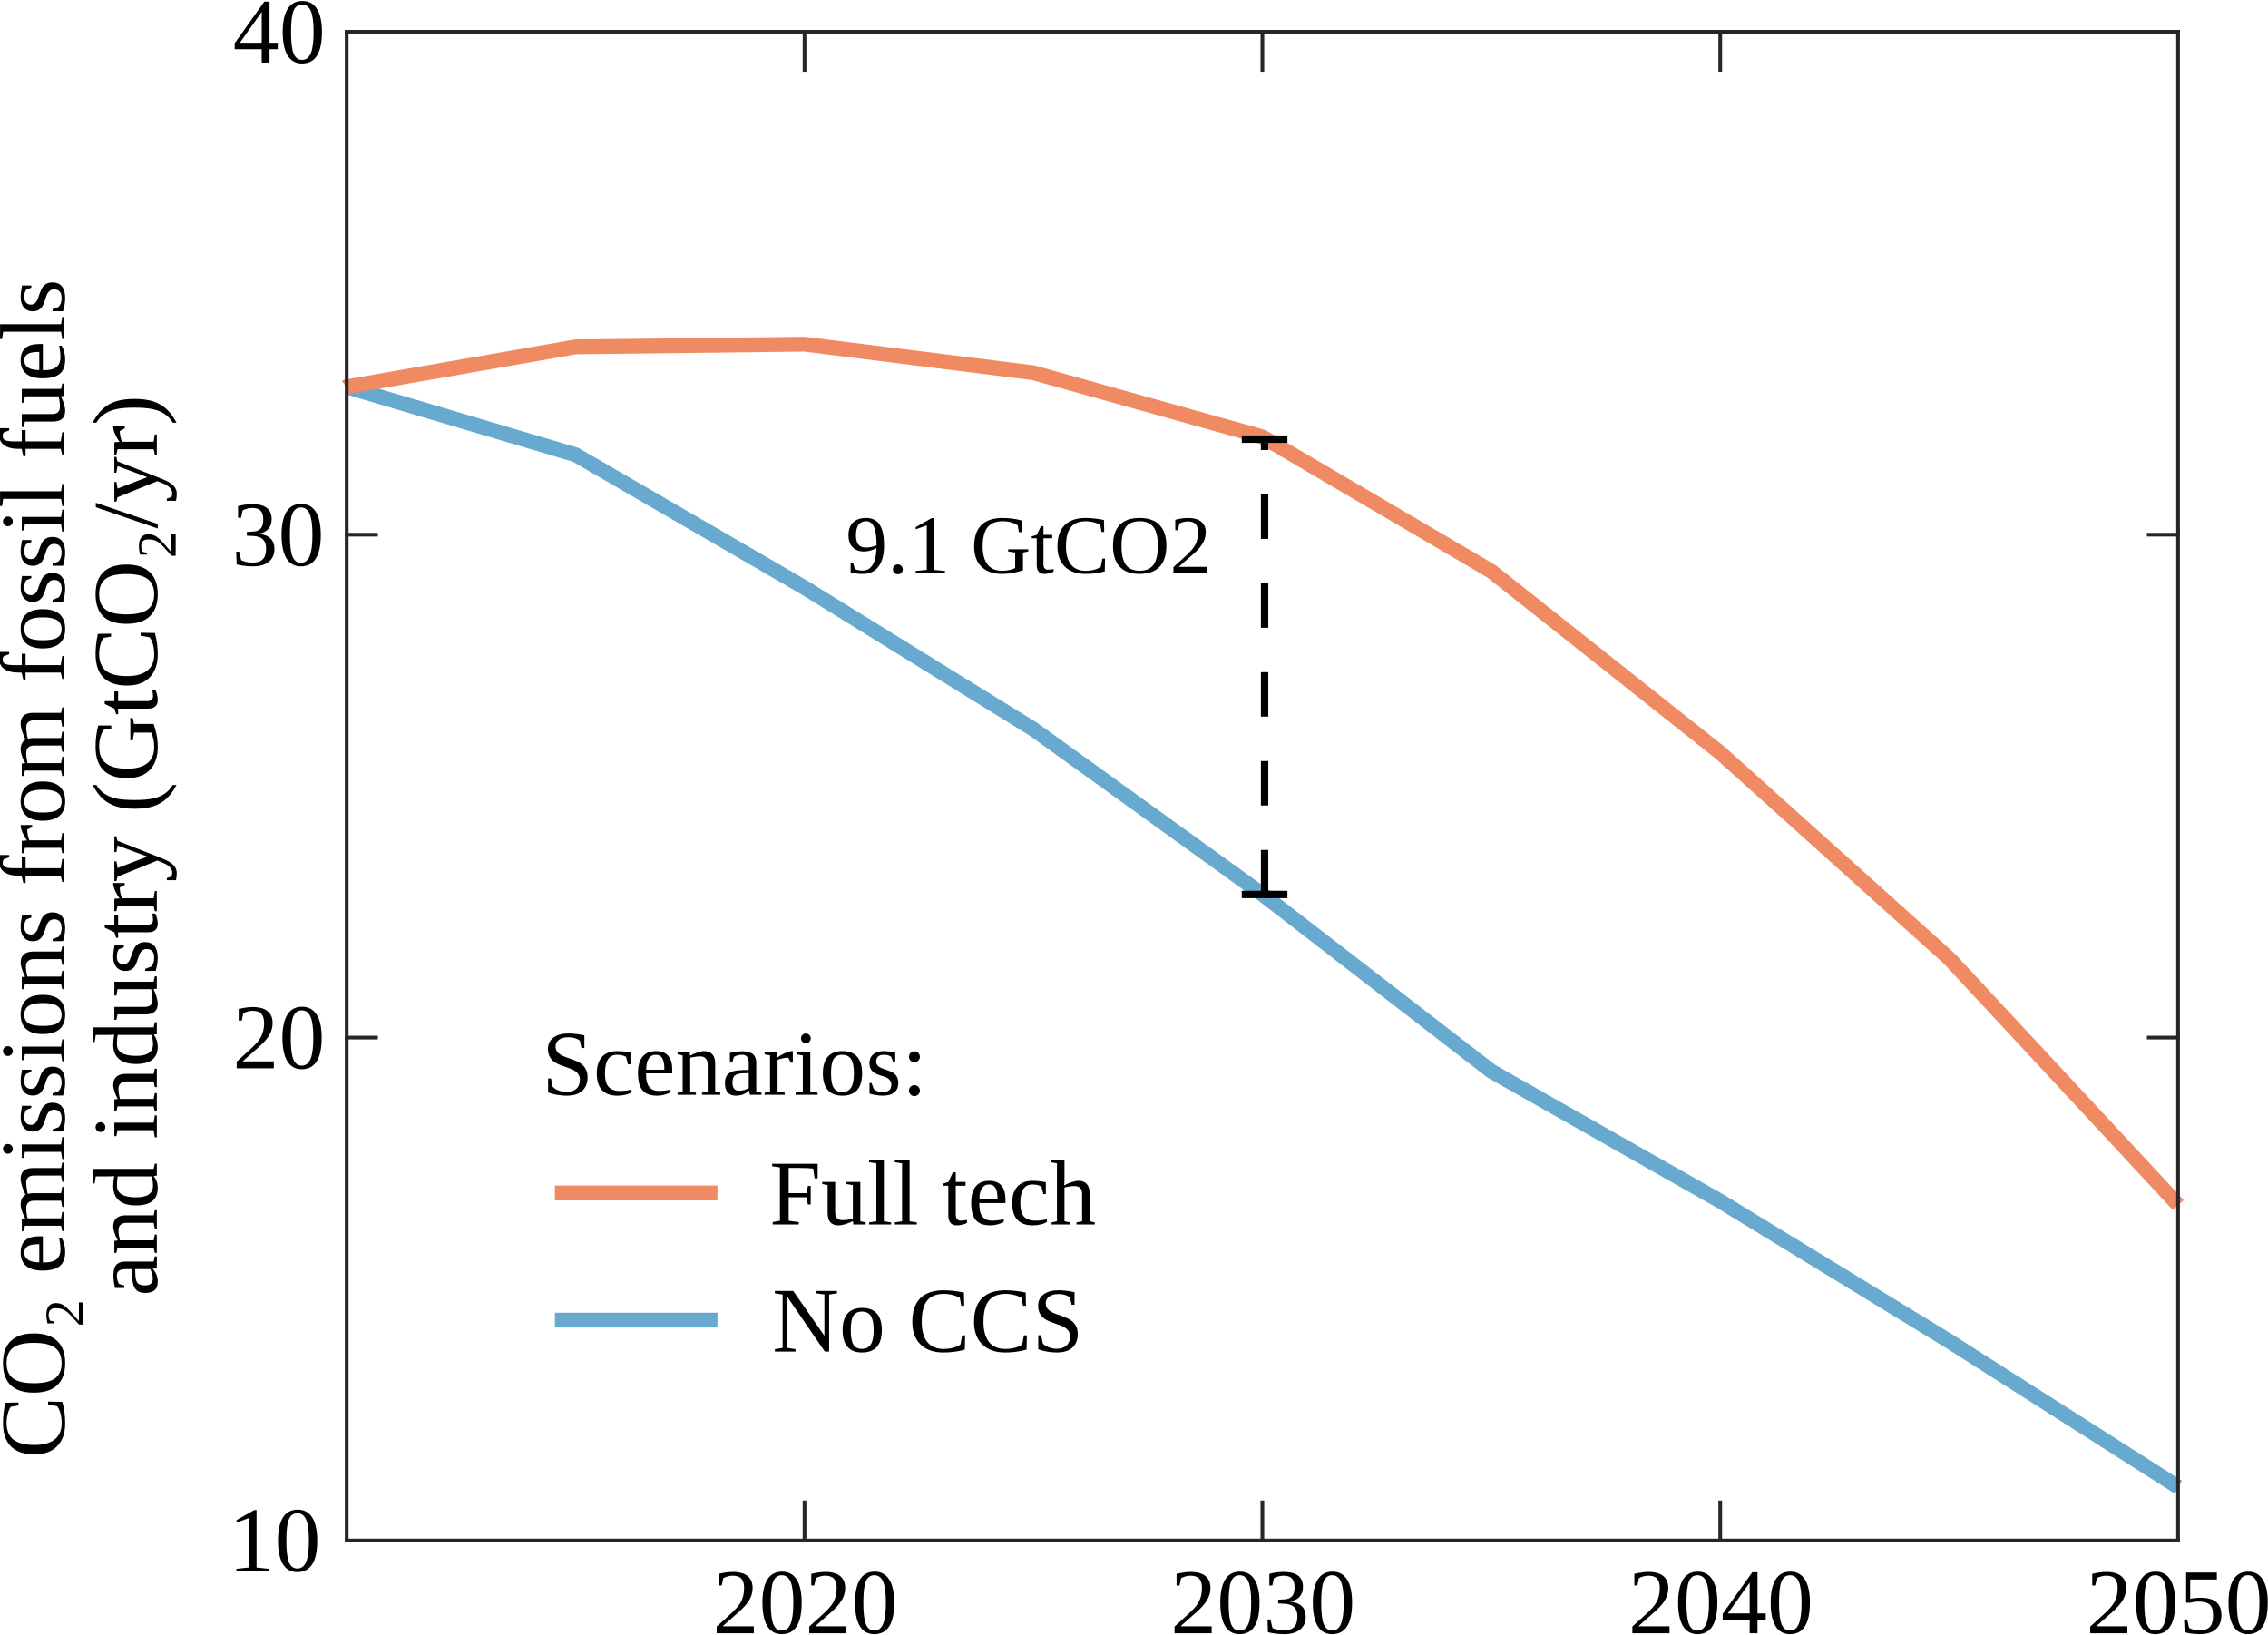
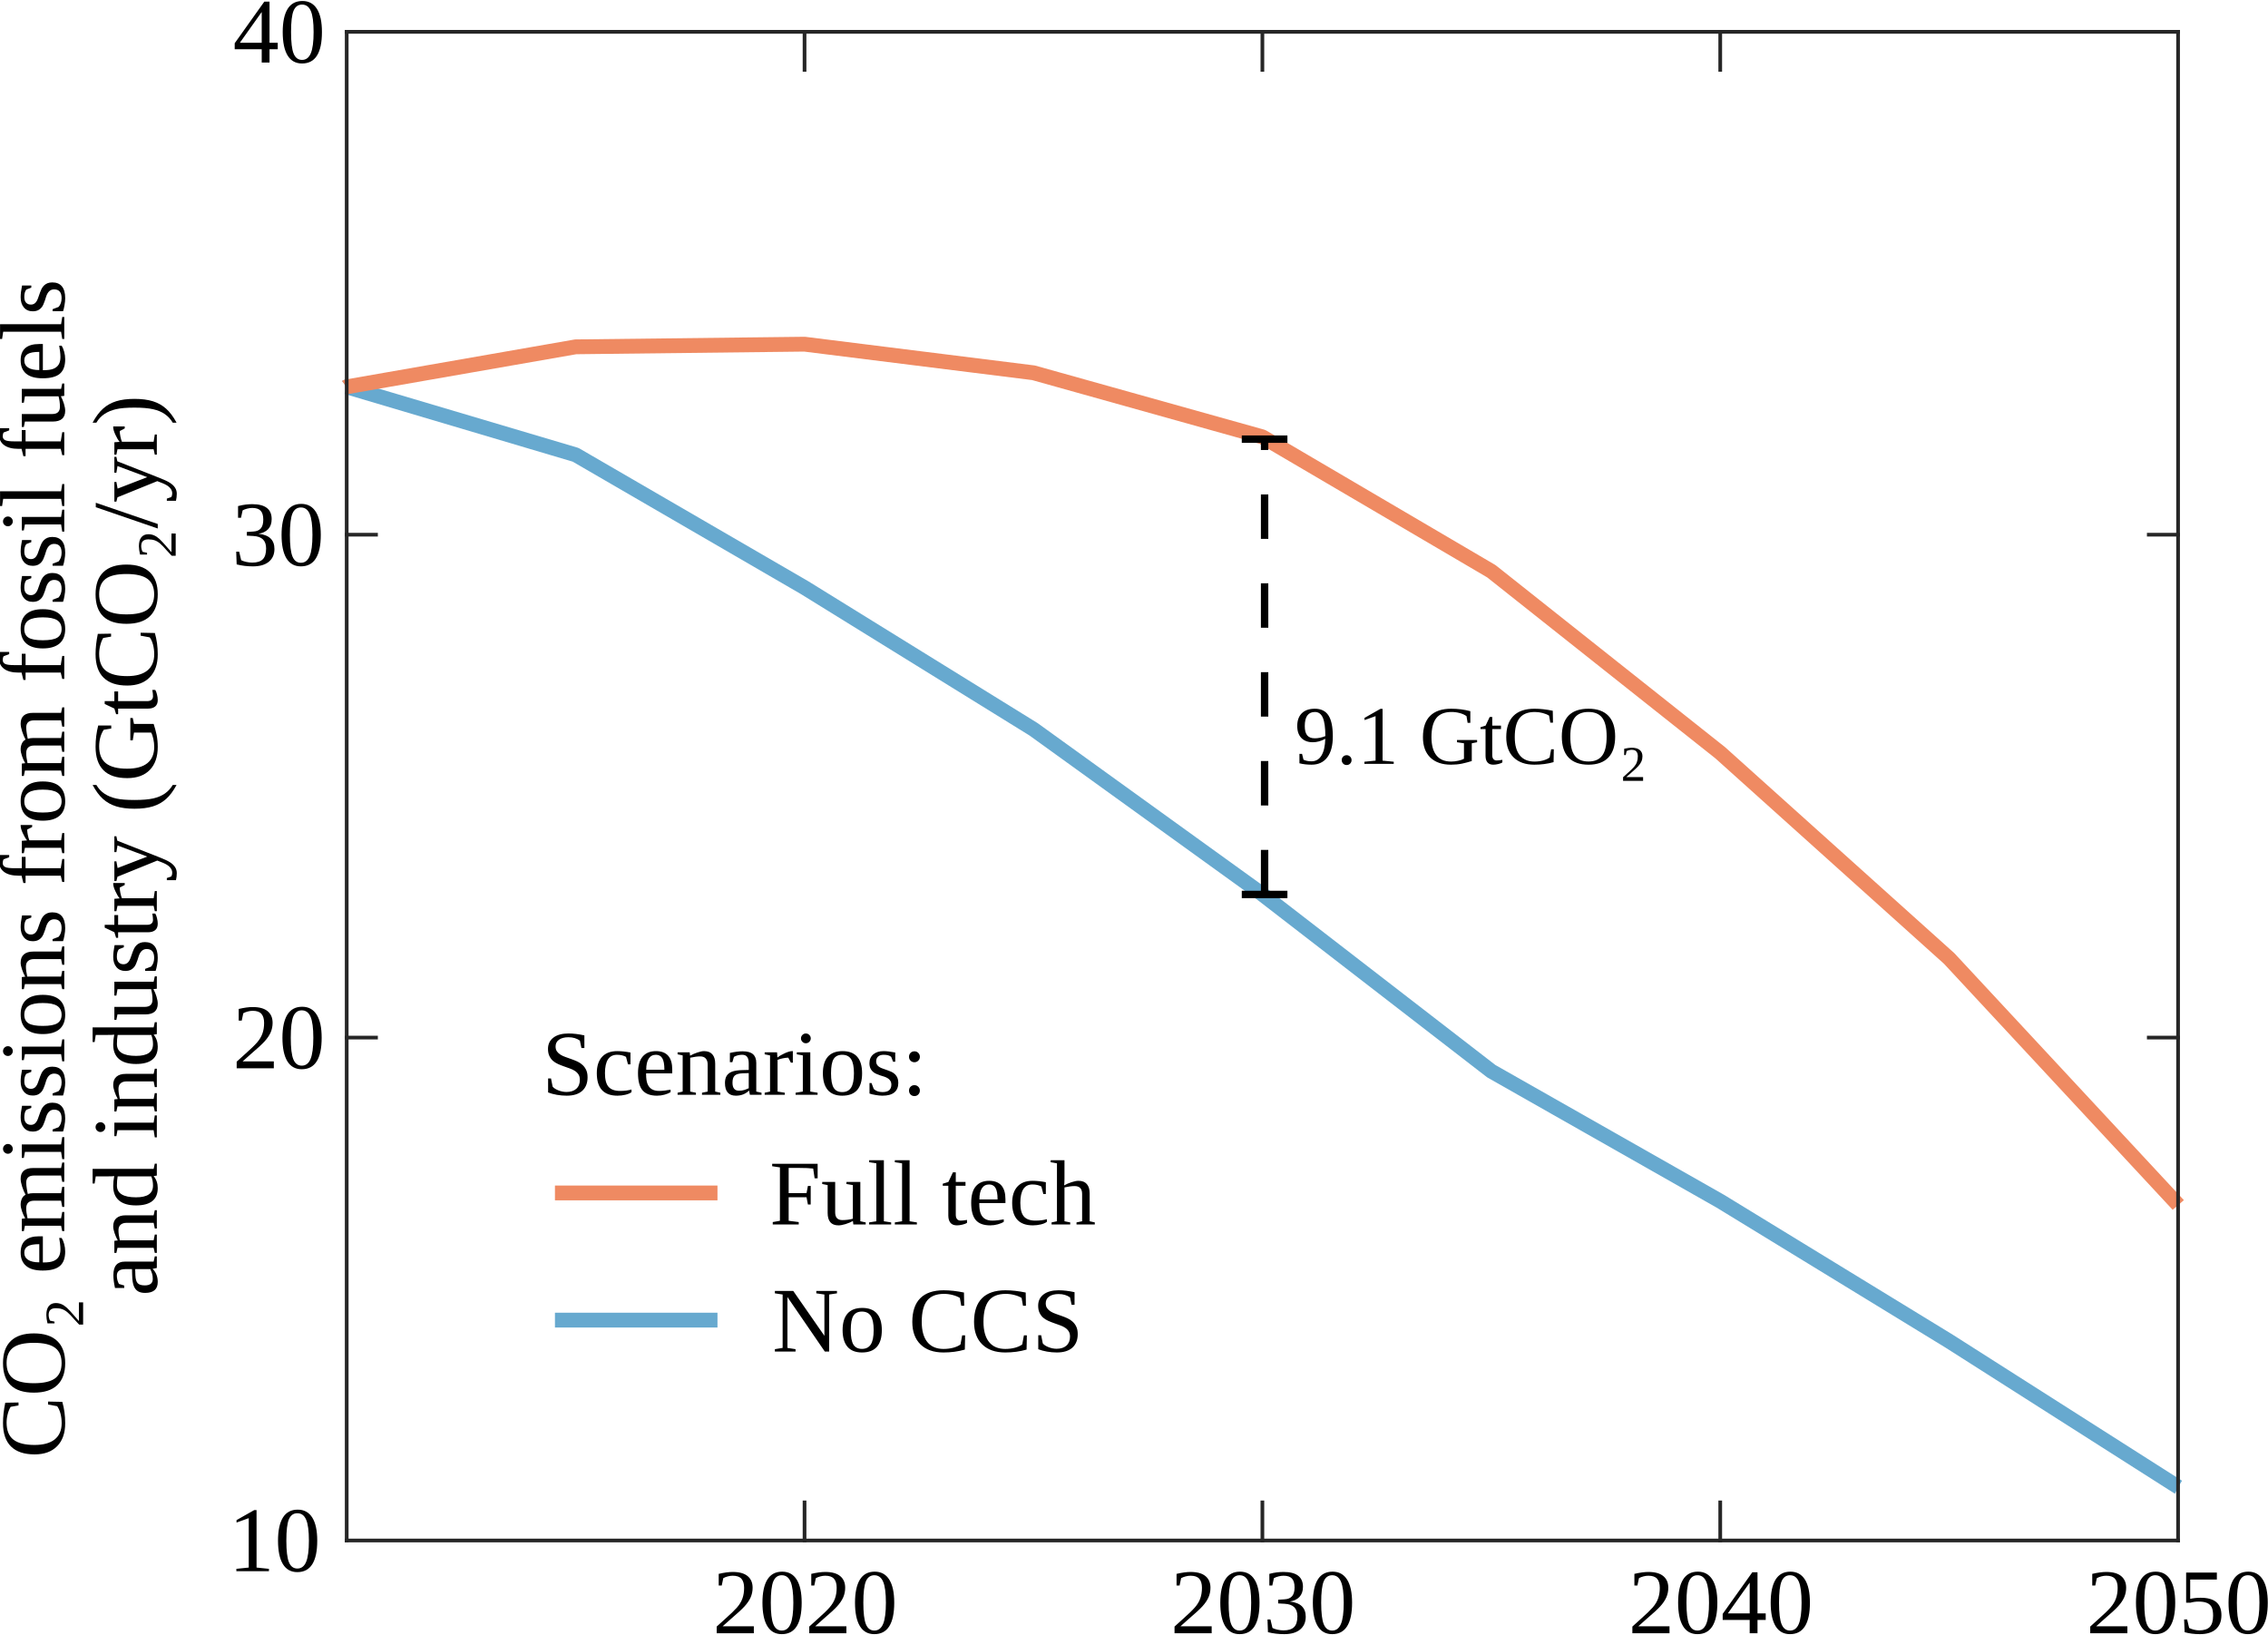
<svg xmlns="http://www.w3.org/2000/svg" width="172.887mm" height="124.564mm" viewBox="0 0 612.591 441.37" id="svg5009" version="1.1">
  <defs id="defs5011" />
  <g id="layer1" transform="translate(-84.97463,-136.8173)">
    <path id="path4404" style="font-style:normal;font-weight:normal;font-size:medium;font-family:Dialog;display:inline;color-interpolation:linearRGB;fill:none;fill-opacity:1;fill-rule:evenodd;stroke:#67a9cf;stroke-width:4;stroke-linecap:butt;stroke-linejoin:round;stroke-miterlimit:10;stroke-dasharray:none;stroke-dashoffset:0;stroke-opacity:1;color-rendering:optimizeQuality;image-rendering:optimizeQuality;shape-rendering:auto;text-rendering:geometricPrecision" d="m 178.567,241.324 0.05,-0.037 61.833,18.355 61.833,35.873 61.833,38.247 61.833,44.589 61.833,47.761 61.833,35.099 61.833,37.812 61.833,39.376 0.048,0.025" />
    <path id="path4492" style="font-style:normal;font-weight:normal;font-size:medium;font-family:Dialog;display:inline;color-interpolation:linearRGB;fill:none;fill-opacity:1;fill-rule:evenodd;stroke:#ef8a62;stroke-width:4;stroke-linecap:butt;stroke-linejoin:round;stroke-miterlimit:10;stroke-dasharray:none;stroke-dashoffset:0;stroke-opacity:1;color-rendering:optimizeQuality;image-rendering:optimizeQuality;shape-rendering:auto;text-rendering:geometricPrecision" d="m 178.567,241.324 0.05,-0.037 61.833,-10.802 61.833,-0.717 61.833,7.723 61.833,17.3 61.833,36.293 61.833,49.031 61.833,55.552 61.833,66.52 0.048,0.056" />
    <line id="line4222" y1="552.844" x2="673.28" x1="178.616" style="font-style:normal;font-weight:normal;font-size:medium;font-family:Dialog;display:inline;color-interpolation:linearRGB;fill:none;fill-opacity:1;stroke:#262626;stroke-width:1;stroke-linecap:square;stroke-linejoin:round;stroke-miterlimit:10;stroke-dasharray:none;stroke-dashoffset:0;stroke-opacity:1;color-rendering:optimizeQuality;image-rendering:optimizeQuality;shape-rendering:auto;text-rendering:geometricPrecision" y2="552.844" />
    <line id="line4224" y1="145.411" x2="673.28" x1="178.616" style="font-style:normal;font-weight:normal;font-size:medium;font-family:Dialog;display:inline;color-interpolation:linearRGB;fill:none;fill-opacity:1;stroke:#262626;stroke-width:1;stroke-linecap:square;stroke-linejoin:round;stroke-miterlimit:10;stroke-dasharray:none;stroke-dashoffset:0;stroke-opacity:1;color-rendering:optimizeQuality;image-rendering:optimizeQuality;shape-rendering:auto;text-rendering:geometricPrecision" y2="145.411" />
    <path id="line4230" d="m 302.282,552.844 0,-10.276" style="font-style:normal;font-weight:normal;font-size:medium;font-family:Dialog;display:inline;color-interpolation:linearRGB;fill:none;fill-opacity:1;stroke:#262626;stroke-width:1;stroke-linecap:square;stroke-linejoin:round;stroke-miterlimit:10;stroke-dasharray:none;stroke-dashoffset:0;stroke-opacity:1;color-rendering:optimizeQuality;image-rendering:optimizeQuality;shape-rendering:auto;text-rendering:geometricPrecision" />
    <path id="line4234" d="m 425.948,552.844 0,-10.276" style="font-style:normal;font-weight:normal;font-size:medium;font-family:Dialog;display:inline;color-interpolation:linearRGB;fill:none;fill-opacity:1;stroke:#262626;stroke-width:1;stroke-linecap:square;stroke-linejoin:round;stroke-miterlimit:10;stroke-dasharray:none;stroke-dashoffset:0;stroke-opacity:1;color-rendering:optimizeQuality;image-rendering:optimizeQuality;shape-rendering:auto;text-rendering:geometricPrecision" />
    <path id="line4238" d="m 549.614,552.844 0,-10.276" style="font-style:normal;font-weight:normal;font-size:medium;font-family:Dialog;display:inline;color-interpolation:linearRGB;fill:none;fill-opacity:1;stroke:#262626;stroke-width:1;stroke-linecap:square;stroke-linejoin:round;stroke-miterlimit:10;stroke-dasharray:none;stroke-dashoffset:0;stroke-opacity:1;color-rendering:optimizeQuality;image-rendering:optimizeQuality;shape-rendering:auto;text-rendering:geometricPrecision" />
    <path id="line4248" d="m 302.282,145.411 0,10.276" style="font-style:normal;font-weight:normal;font-size:medium;font-family:Dialog;display:inline;color-interpolation:linearRGB;fill:none;fill-opacity:1;stroke:#262626;stroke-width:1;stroke-linecap:square;stroke-linejoin:round;stroke-miterlimit:10;stroke-dasharray:none;stroke-dashoffset:0;stroke-opacity:1;color-rendering:optimizeQuality;image-rendering:optimizeQuality;shape-rendering:auto;text-rendering:geometricPrecision" />
    <path id="line4252" d="m 425.948,145.411 0,10.276" style="font-style:normal;font-weight:normal;font-size:medium;font-family:Dialog;display:inline;color-interpolation:linearRGB;fill:none;fill-opacity:1;stroke:#262626;stroke-width:1;stroke-linecap:square;stroke-linejoin:round;stroke-miterlimit:10;stroke-dasharray:none;stroke-dashoffset:0;stroke-opacity:1;color-rendering:optimizeQuality;image-rendering:optimizeQuality;shape-rendering:auto;text-rendering:geometricPrecision" />
    <path id="line4256" d="m 549.614,145.411 0,10.276" style="font-style:normal;font-weight:normal;font-size:medium;font-family:Dialog;display:inline;color-interpolation:linearRGB;fill:none;fill-opacity:1;stroke:#262626;stroke-width:1;stroke-linecap:square;stroke-linejoin:round;stroke-miterlimit:10;stroke-dasharray:none;stroke-dashoffset:0;stroke-opacity:1;color-rendering:optimizeQuality;image-rendering:optimizeQuality;shape-rendering:auto;text-rendering:geometricPrecision" />
    <line id="line4300" y1="552.844" x2="178.616" x1="178.616" style="font-style:normal;font-weight:normal;font-size:medium;font-family:Dialog;display:inline;color-interpolation:linearRGB;fill:none;fill-opacity:1;stroke:#262626;stroke-width:1;stroke-linecap:square;stroke-linejoin:round;stroke-miterlimit:10;stroke-dasharray:none;stroke-dashoffset:0;stroke-opacity:1;color-rendering:optimizeQuality;image-rendering:optimizeQuality;shape-rendering:auto;text-rendering:geometricPrecision" y2="145.411" />
    <line id="line4302" y1="552.844" x2="673.28" x1="673.28" style="font-style:normal;font-weight:normal;font-size:medium;font-family:Dialog;display:inline;color-interpolation:linearRGB;fill:none;fill-opacity:1;stroke:#262626;stroke-width:1;stroke-linecap:square;stroke-linejoin:round;stroke-miterlimit:10;stroke-dasharray:none;stroke-dashoffset:0;stroke-opacity:1;color-rendering:optimizeQuality;image-rendering:optimizeQuality;shape-rendering:auto;text-rendering:geometricPrecision" y2="145.411" />
    <path id="line4308" d="m 178.616,417.033 7.916,0" style="font-style:normal;font-weight:normal;font-size:medium;font-family:Dialog;display:inline;color-interpolation:linearRGB;fill:none;fill-opacity:1;stroke:#262626;stroke-width:1;stroke-linecap:square;stroke-linejoin:round;stroke-miterlimit:10;stroke-dasharray:none;stroke-dashoffset:0;stroke-opacity:1;color-rendering:optimizeQuality;image-rendering:optimizeQuality;shape-rendering:auto;text-rendering:geometricPrecision" />
    <path id="line4312" d="m 178.616,281.222 7.916,0" style="font-style:normal;font-weight:normal;font-size:medium;font-family:Dialog;display:inline;color-interpolation:linearRGB;fill:none;fill-opacity:1;stroke:#262626;stroke-width:1;stroke-linecap:square;stroke-linejoin:round;stroke-miterlimit:10;stroke-dasharray:none;stroke-dashoffset:0;stroke-opacity:1;color-rendering:optimizeQuality;image-rendering:optimizeQuality;shape-rendering:auto;text-rendering:geometricPrecision" />
    <path id="line4322" d="m 673.28,417.033 -7.914,0" style="font-style:normal;font-weight:normal;font-size:medium;font-family:Dialog;display:inline;color-interpolation:linearRGB;fill:none;fill-opacity:1;stroke:#262626;stroke-width:1;stroke-linecap:square;stroke-linejoin:round;stroke-miterlimit:10;stroke-dasharray:none;stroke-dashoffset:0;stroke-opacity:1;color-rendering:optimizeQuality;image-rendering:optimizeQuality;shape-rendering:auto;text-rendering:geometricPrecision" />
    <path id="line4326" d="m 673.28,281.222 -7.914,0" style="font-style:normal;font-weight:normal;font-size:medium;font-family:Dialog;display:inline;color-interpolation:linearRGB;fill:none;fill-opacity:1;stroke:#262626;stroke-width:1;stroke-linecap:square;stroke-linejoin:round;stroke-miterlimit:10;stroke-dasharray:none;stroke-dashoffset:0;stroke-opacity:1;color-rendering:optimizeQuality;image-rendering:optimizeQuality;shape-rendering:auto;text-rendering:geometricPrecision" />
    <text id="text5931-6" y="577.894" x="277.459" style="font-style:normal;font-variant:normal;font-weight:normal;font-stretch:normal;font-size:25px;line-height:109%;font-family:'Times New Roman';-inkscape-font-specification:'Times New Roman, Normal';text-align:start;letter-spacing:0px;word-spacing:0px;writing-mode:lr-tb;text-anchor:start;display:inline;color-interpolation:auto;fill:#000000;fill-opacity:1;stroke:none;stroke-width:1px;stroke-linecap:butt;stroke-linejoin:miter;stroke-miterlimit:10;stroke-dasharray:none;stroke-dashoffset:0;stroke-opacity:1;color-rendering:auto;image-rendering:auto;shape-rendering:auto;text-rendering:auto" xml:space="preserve">
      <tspan y="577.894" x="277.459" id="tspan5933-2">2020</tspan>
    </text>
    <text id="text5935-5" y="577.894" x="401.125" style="font-style:normal;font-variant:normal;font-weight:normal;font-stretch:normal;font-size:25px;line-height:109%;font-family:'Times New Roman';-inkscape-font-specification:'Times New Roman, Normal';text-align:start;letter-spacing:0px;word-spacing:0px;writing-mode:lr-tb;text-anchor:start;display:inline;color-interpolation:auto;fill:#000000;fill-opacity:1;stroke:none;stroke-width:1px;stroke-linecap:butt;stroke-linejoin:miter;stroke-miterlimit:10;stroke-dasharray:none;stroke-dashoffset:0;stroke-opacity:1;color-rendering:auto;image-rendering:auto;shape-rendering:auto;text-rendering:auto" xml:space="preserve">
      <tspan y="577.894" x="401.125" id="tspan5937-5">2030</tspan>
    </text>
    <text id="text5939-9" y="577.894" x="524.791" style="font-style:normal;font-variant:normal;font-weight:normal;font-stretch:normal;font-size:25px;line-height:109%;font-family:'Times New Roman';-inkscape-font-specification:'Times New Roman, Normal';text-align:start;letter-spacing:0px;word-spacing:0px;writing-mode:lr-tb;text-anchor:start;display:inline;color-interpolation:auto;fill:#000000;fill-opacity:1;stroke:none;stroke-width:1px;stroke-linecap:butt;stroke-linejoin:miter;stroke-miterlimit:10;stroke-dasharray:none;stroke-dashoffset:0;stroke-opacity:1;color-rendering:auto;image-rendering:auto;shape-rendering:auto;text-rendering:auto" xml:space="preserve">
      <tspan y="577.894" x="524.791" id="tspan5941-0">2040</tspan>
    </text>
    <text id="text5943-6" y="577.894" x="648.457" style="font-style:normal;font-variant:normal;font-weight:normal;font-stretch:normal;font-size:25px;line-height:109%;font-family:'Times New Roman';-inkscape-font-specification:'Times New Roman, Normal';text-align:start;letter-spacing:0px;word-spacing:0px;writing-mode:lr-tb;text-anchor:start;display:inline;color-interpolation:auto;fill:#000000;fill-opacity:1;stroke:none;stroke-width:1px;stroke-linecap:butt;stroke-linejoin:miter;stroke-miterlimit:10;stroke-dasharray:none;stroke-dashoffset:0;stroke-opacity:1;color-rendering:auto;image-rendering:auto;shape-rendering:auto;text-rendering:auto" xml:space="preserve">
      <tspan y="577.894" x="648.457" id="tspan5945-6">2050</tspan>
    </text>
    <text id="text6019" y="561.145" x="146.612" style="font-style:normal;font-variant:normal;font-weight:normal;font-stretch:normal;font-size:25px;line-height:109%;font-family:'Times New Roman';-inkscape-font-specification:'Times New Roman, Normal';text-align:start;letter-spacing:0px;word-spacing:0px;writing-mode:lr-tb;text-anchor:start;display:inline;color-interpolation:auto;fill:#000000;fill-opacity:1;stroke:none;stroke-width:1px;stroke-linecap:butt;stroke-linejoin:miter;stroke-miterlimit:10;stroke-dasharray:none;stroke-dashoffset:0;stroke-opacity:1;color-rendering:auto;image-rendering:auto;shape-rendering:auto;text-rendering:auto" xml:space="preserve">
      <tspan y="561.145" x="146.612" id="tspan6021">10</tspan>
    </text>
    <text id="text6023" y="425.334" x="147.808" style="font-style:normal;font-variant:normal;font-weight:normal;font-stretch:normal;font-size:25px;line-height:109%;font-family:'Times New Roman';-inkscape-font-specification:'Times New Roman, Normal';text-align:start;letter-spacing:0px;word-spacing:0px;writing-mode:lr-tb;text-anchor:start;display:inline;color-interpolation:auto;fill:#000000;fill-opacity:1;stroke:none;stroke-width:1px;stroke-linecap:butt;stroke-linejoin:miter;stroke-miterlimit:10;stroke-dasharray:none;stroke-dashoffset:0;stroke-opacity:1;color-rendering:auto;image-rendering:auto;shape-rendering:auto;text-rendering:auto" xml:space="preserve">
      <tspan y="425.334" x="147.808" id="tspan6025">20</tspan>
    </text>
    <text id="text6027" y="289.523" x="147.57" style="font-style:normal;font-variant:normal;font-weight:normal;font-stretch:normal;font-size:25px;line-height:109%;font-family:'Times New Roman';-inkscape-font-specification:'Times New Roman, Normal';text-align:start;letter-spacing:0px;word-spacing:0px;writing-mode:lr-tb;text-anchor:start;display:inline;color-interpolation:auto;fill:#000000;fill-opacity:1;stroke:none;stroke-width:1px;stroke-linecap:butt;stroke-linejoin:miter;stroke-miterlimit:10;stroke-dasharray:none;stroke-dashoffset:0;stroke-opacity:1;color-rendering:auto;image-rendering:auto;shape-rendering:auto;text-rendering:auto" xml:space="preserve">
      <tspan y="289.523" x="147.57" id="tspan6029">30</tspan>
    </text>
    <text id="text6031" y="153.712" x="147.882" style="font-style:normal;font-variant:normal;font-weight:normal;font-stretch:normal;font-size:25px;line-height:109%;font-family:'Times New Roman';-inkscape-font-specification:'Times New Roman, Normal';text-align:start;letter-spacing:0px;word-spacing:0px;writing-mode:lr-tb;text-anchor:start;display:inline;color-interpolation:auto;fill:#000000;fill-opacity:1;stroke:none;stroke-width:1px;stroke-linecap:butt;stroke-linejoin:miter;stroke-miterlimit:10;stroke-dasharray:none;stroke-dashoffset:0;stroke-opacity:1;color-rendering:auto;image-rendering:auto;shape-rendering:auto;text-rendering:auto" xml:space="preserve">
      <tspan y="153.712" x="147.882" id="tspan6033">40</tspan>
    </text>
    <path id="path6035" d="m 234.866,493.334 43.9,0" style="font-style:normal;font-weight:normal;font-size:medium;font-family:Dialog;display:inline;color-interpolation:auto;fill:none;fill-opacity:1;fill-rule:evenodd;stroke:#67a9cf;stroke-width:4;stroke-linecap:butt;stroke-linejoin:miter;stroke-miterlimit:10;stroke-dasharray:none;stroke-dashoffset:0;stroke-opacity:1;color-rendering:auto;image-rendering:auto;shape-rendering:auto;text-rendering:auto" />
    <text id="text6037" y="501.824" x="293.554" style="font-style:normal;font-variant:normal;font-weight:normal;font-stretch:normal;font-size:25px;line-height:109%;font-family:'Times New Roman';-inkscape-font-specification:'Times New Roman, Normal';text-align:start;letter-spacing:0px;word-spacing:0px;writing-mode:lr-tb;text-anchor:start;display:inline;color-interpolation:auto;fill:#000000;fill-opacity:1;stroke:none;stroke-width:1px;stroke-linecap:butt;stroke-linejoin:miter;stroke-miterlimit:10;stroke-dasharray:none;stroke-dashoffset:0;stroke-opacity:1;color-rendering:auto;image-rendering:auto;shape-rendering:auto;text-rendering:auto" xml:space="preserve">
      <tspan id="tspan4194" x="293.554" y="501.824">No CCS</tspan>
    </text>
    <path id="path6035-8" d="m 234.865,458.991 43.9,0" style="font-style:normal;font-weight:normal;font-size:12px;font-family:Dialog;display:inline;color-interpolation:auto;fill:none;fill-opacity:1;fill-rule:evenodd;stroke:#ef8a62;stroke-width:4;stroke-linecap:butt;stroke-linejoin:miter;stroke-miterlimit:10;stroke-dasharray:none;stroke-dashoffset:0;stroke-opacity:1;color-rendering:auto;image-rendering:auto;shape-rendering:auto;text-rendering:auto" />
    <text id="text6037-2" y="467.499" x="292.821" style="font-style:normal;font-variant:normal;font-weight:normal;font-stretch:normal;font-size:25px;line-height:109%;font-family:'Times New Roman';-inkscape-font-specification:'Times New Roman, Normal';text-align:start;letter-spacing:0px;word-spacing:0px;writing-mode:lr-tb;text-anchor:start;display:inline;color-interpolation:auto;fill:#000000;fill-opacity:1;stroke:none;stroke-width:1px;stroke-linecap:butt;stroke-linejoin:miter;stroke-miterlimit:10;stroke-dasharray:none;stroke-dashoffset:0;stroke-opacity:1;color-rendering:auto;image-rendering:auto;shape-rendering:auto;text-rendering:auto" xml:space="preserve">
      <tspan id="tspan4192" x="292.821" y="467.499">Full tech</tspan>
    </text>
    <text xml:space="preserve" style="font-style:normal;font-variant:normal;font-weight:normal;font-stretch:normal;font-size:25px;line-height:100%;font-family:'Times New Roman';-inkscape-font-specification:'Times New Roman, Normal';text-align:center;letter-spacing:0px;word-spacing:0px;writing-mode:lr-tb;text-anchor:middle;display:inline;color-interpolation:auto;fill:#000000;fill-opacity:1;stroke:none;stroke-width:1px;stroke-linecap:butt;stroke-linejoin:miter;stroke-miterlimit:10;stroke-dasharray:none;stroke-dashoffset:0;stroke-opacity:1;color-rendering:auto;image-rendering:auto;shape-rendering:auto;text-rendering:auto" x="-349.534" y="102.333" id="text24369" transform="matrix(0,-1,1,0,0,0)">
      <tspan y="102.333" x="-346.409" id="tspan15078">CO₂ emissions from fossil fuels </tspan>
      <tspan y="127.333" x="-349.534" id="tspan15080">and industry (GtCO₂/yr)</tspan>
    </text>
    <path style="font-style:normal;font-weight:normal;font-size:12px;font-family:Dialog;display:inline;color-interpolation:auto;fill:none;fill-opacity:1;fill-rule:evenodd;stroke:#000000;stroke-width:2;stroke-linecap:butt;stroke-linejoin:miter;stroke-miterlimit:10;stroke-dasharray:12, 12;stroke-dashoffset:0;stroke-opacity:1;color-rendering:auto;image-rendering:auto;shape-rendering:auto;text-rendering:auto" d="m 426.546,378.347 0,-122.962" id="path5223" />
    <path style="font-style:normal;font-weight:normal;font-size:12px;font-family:Dialog;display:inline;color-interpolation:auto;fill:none;fill-opacity:1;fill-rule:evenodd;stroke:#000000;stroke-width:2;stroke-linecap:butt;stroke-linejoin:miter;stroke-miterlimit:10;stroke-dasharray:none;stroke-dashoffset:0;stroke-opacity:1;color-rendering:auto;image-rendering:auto;shape-rendering:auto;text-rendering:auto" d="m 432.709,378.381 -12.327,0" id="path5225" />
    <path style="font-style:normal;font-weight:normal;font-size:12px;font-family:Dialog;display:inline;color-interpolation:auto;fill:none;fill-opacity:1;fill-rule:evenodd;stroke:#000000;stroke-width:2;stroke-linecap:butt;stroke-linejoin:miter;stroke-miterlimit:10;stroke-dasharray:none;stroke-dashoffset:0;stroke-opacity:1;color-rendering:auto;image-rendering:auto;shape-rendering:auto;text-rendering:auto" d="m 432.709,255.416 -12.327,0" id="path5225-6" />
-     <text xml:space="preserve" style="font-style:normal;font-variant:normal;font-weight:normal;font-stretch:normal;font-size:22.5px;line-height:100%;font-family:'Times New Roman';-inkscape-font-specification:'Times New Roman, Normal';text-align:start;letter-spacing:0px;word-spacing:0px;writing-mode:lr-tb;text-anchor:start;display:inline;color-interpolation:auto;fill:#000000;fill-opacity:1;stroke:none;stroke-width:1px;stroke-linecap:butt;stroke-linejoin:miter;stroke-miterlimit:10;stroke-dasharray:none;stroke-dashoffset:0;stroke-opacity:1;color-rendering:auto;image-rendering:auto;shape-rendering:auto;text-rendering:auto" x="313.425" y="291.594" id="text5272">
-       <tspan id="tspan5274" x="313.425" y="291.594">9.1 GtCO2</tspan>
+     <text xml:space="preserve" style="font-style:normal;font-variant:normal;font-weight:normal;font-stretch:normal;font-size:22.5px;line-height:100%;font-family:'Times New Roman';-inkscape-font-specification:'Times New Roman, Normal';text-align:start;letter-spacing:0px;word-spacing:0px;writing-mode:lr-tb;text-anchor:start;display:inline;color-interpolation:auto;fill:#000000;fill-opacity:1;stroke:none;stroke-width:1px;stroke-linecap:butt;stroke-linejoin:miter;stroke-miterlimit:10;stroke-dasharray:none;stroke-dashoffset:0;stroke-opacity:1;color-rendering:auto;image-rendering:auto;shape-rendering:auto;text-rendering:auto" x="434.643" y="343.111" id="text5272">
+       <tspan id="tspan4739" x="434.643" y="343.111">9.1 GtCO₂</tspan>
    </text>
    <text xml:space="preserve" style="font-style:normal;font-variant:normal;font-weight:normal;font-stretch:normal;font-size:25px;line-height:109%;font-family:'Times New Roman';-inkscape-font-specification:'Times New Roman, Normal';text-align:start;letter-spacing:0px;word-spacing:0px;writing-mode:lr-tb;text-anchor:start;fill:#000000;fill-opacity:1;stroke:none;stroke-width:1px;stroke-linecap:butt;stroke-linejoin:miter;stroke-opacity:1" x="231.316" y="432.473" id="text4188">
      <tspan id="tspan4190" x="231.316" y="432.473">Scenarios:</tspan>
    </text>
  </g>
</svg>
